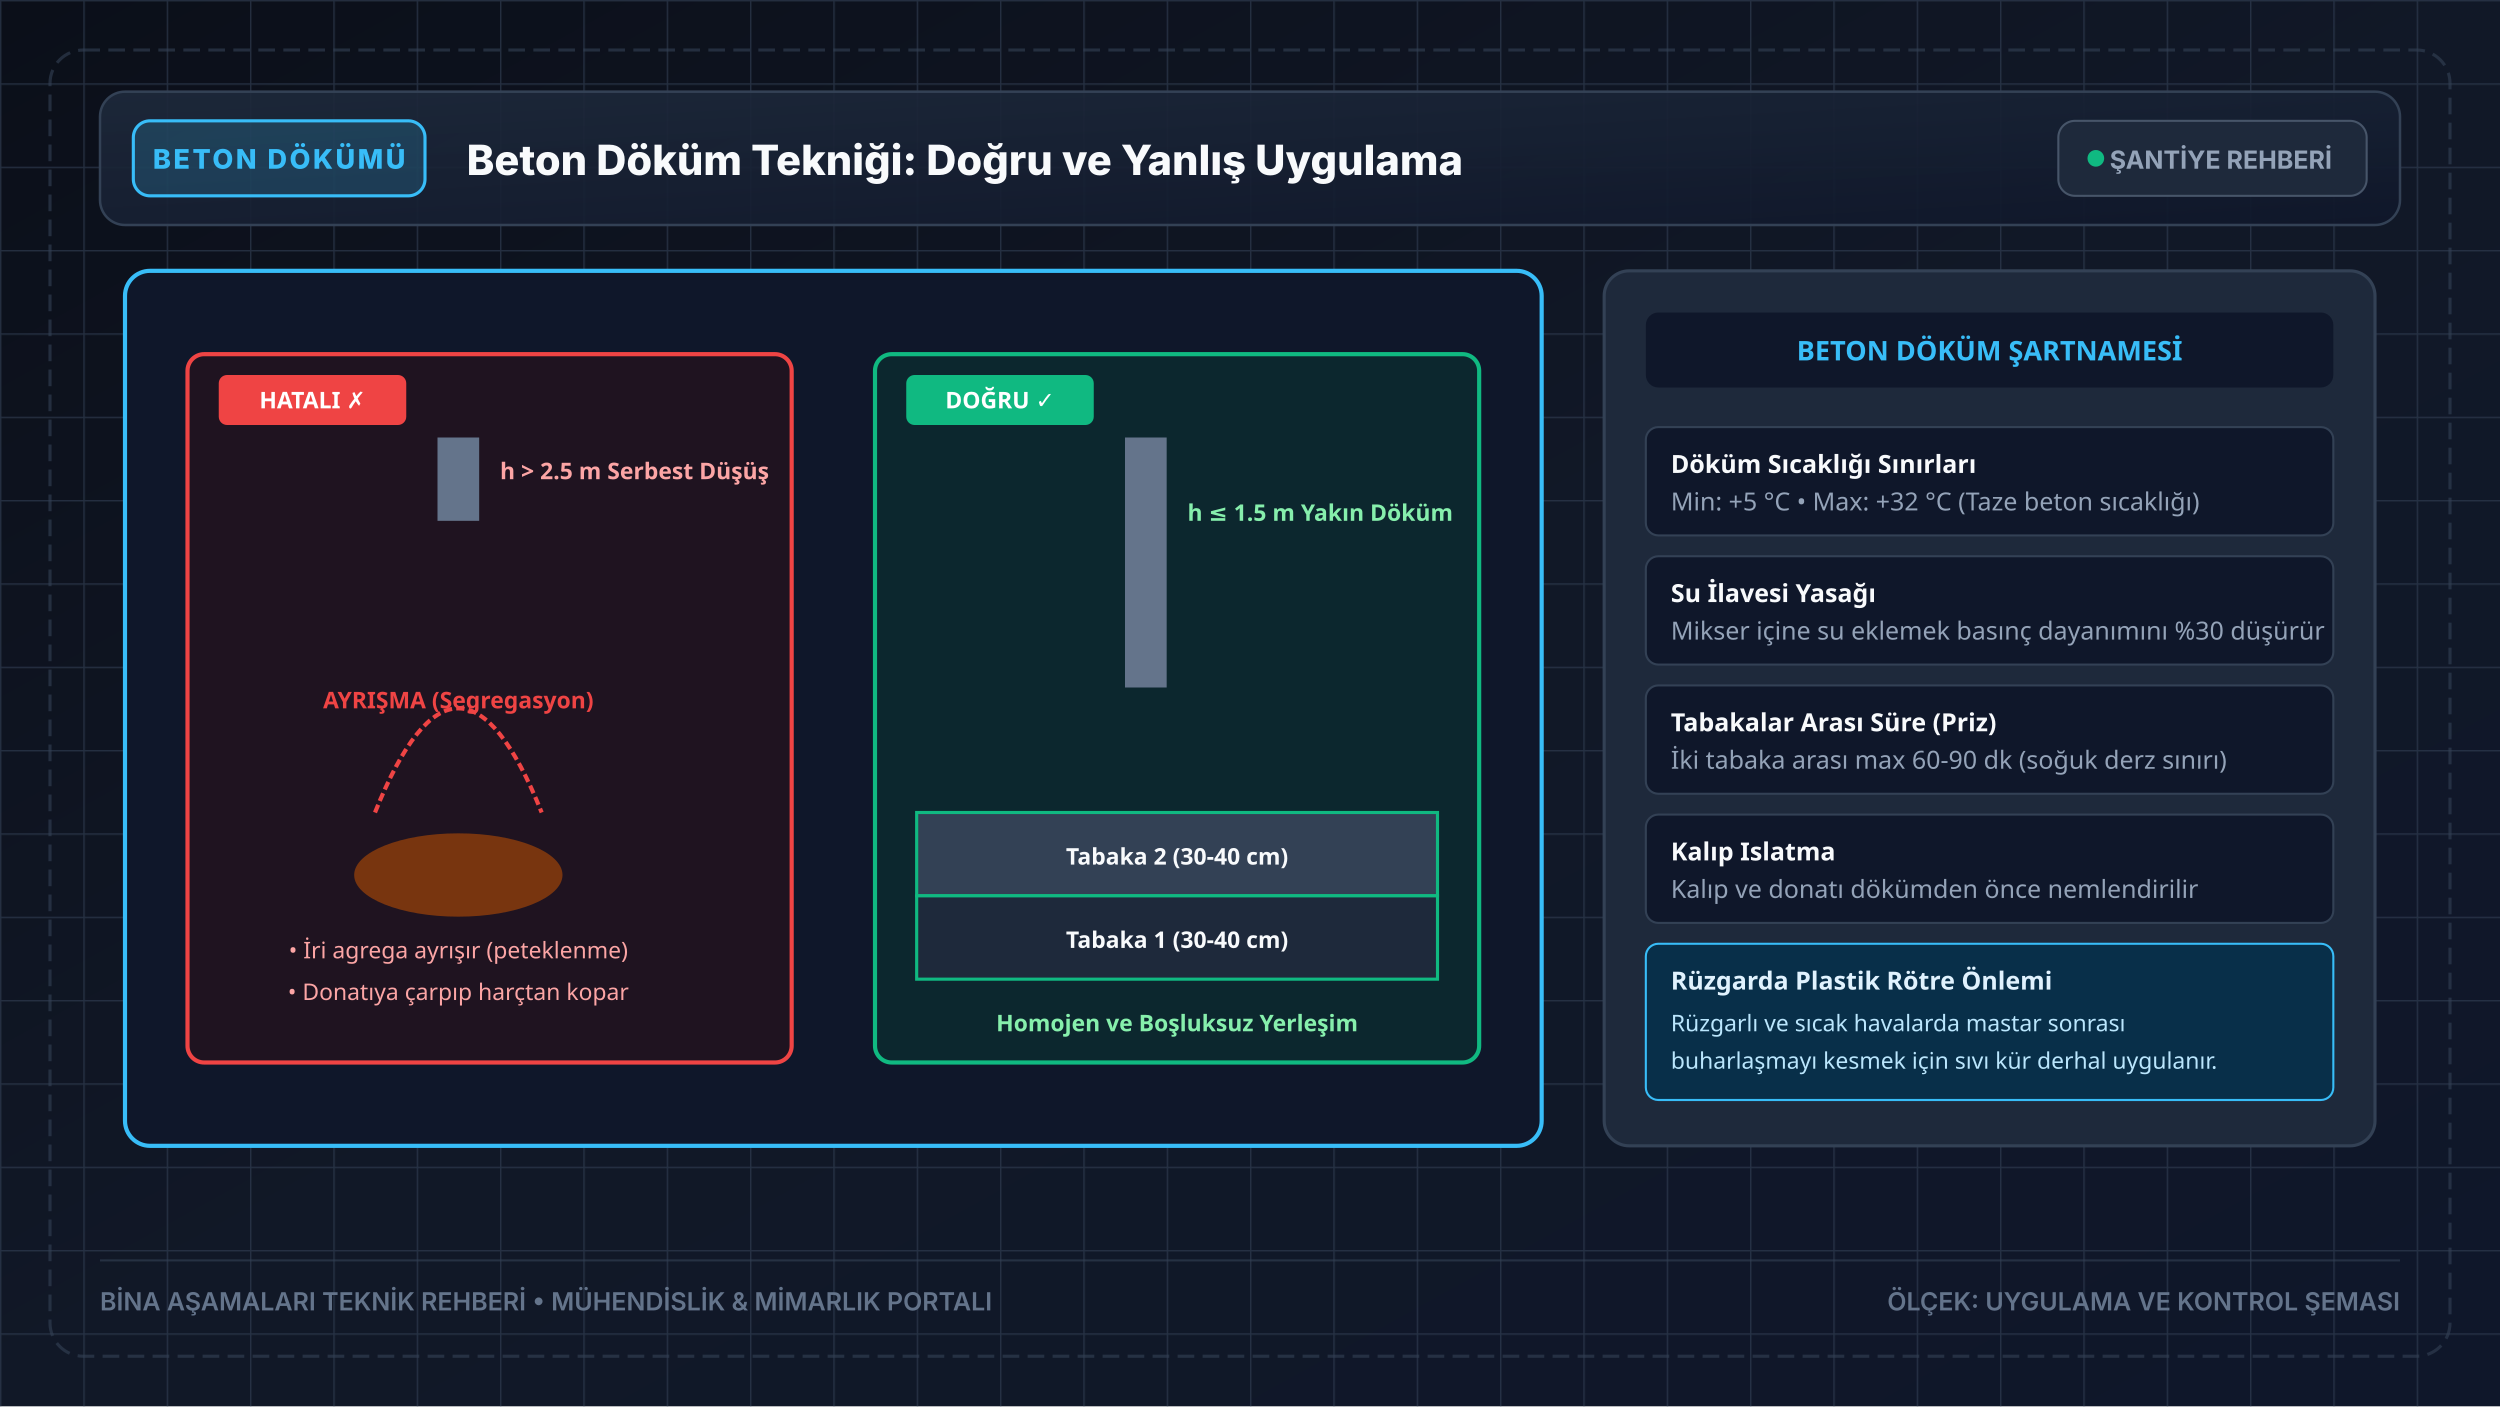
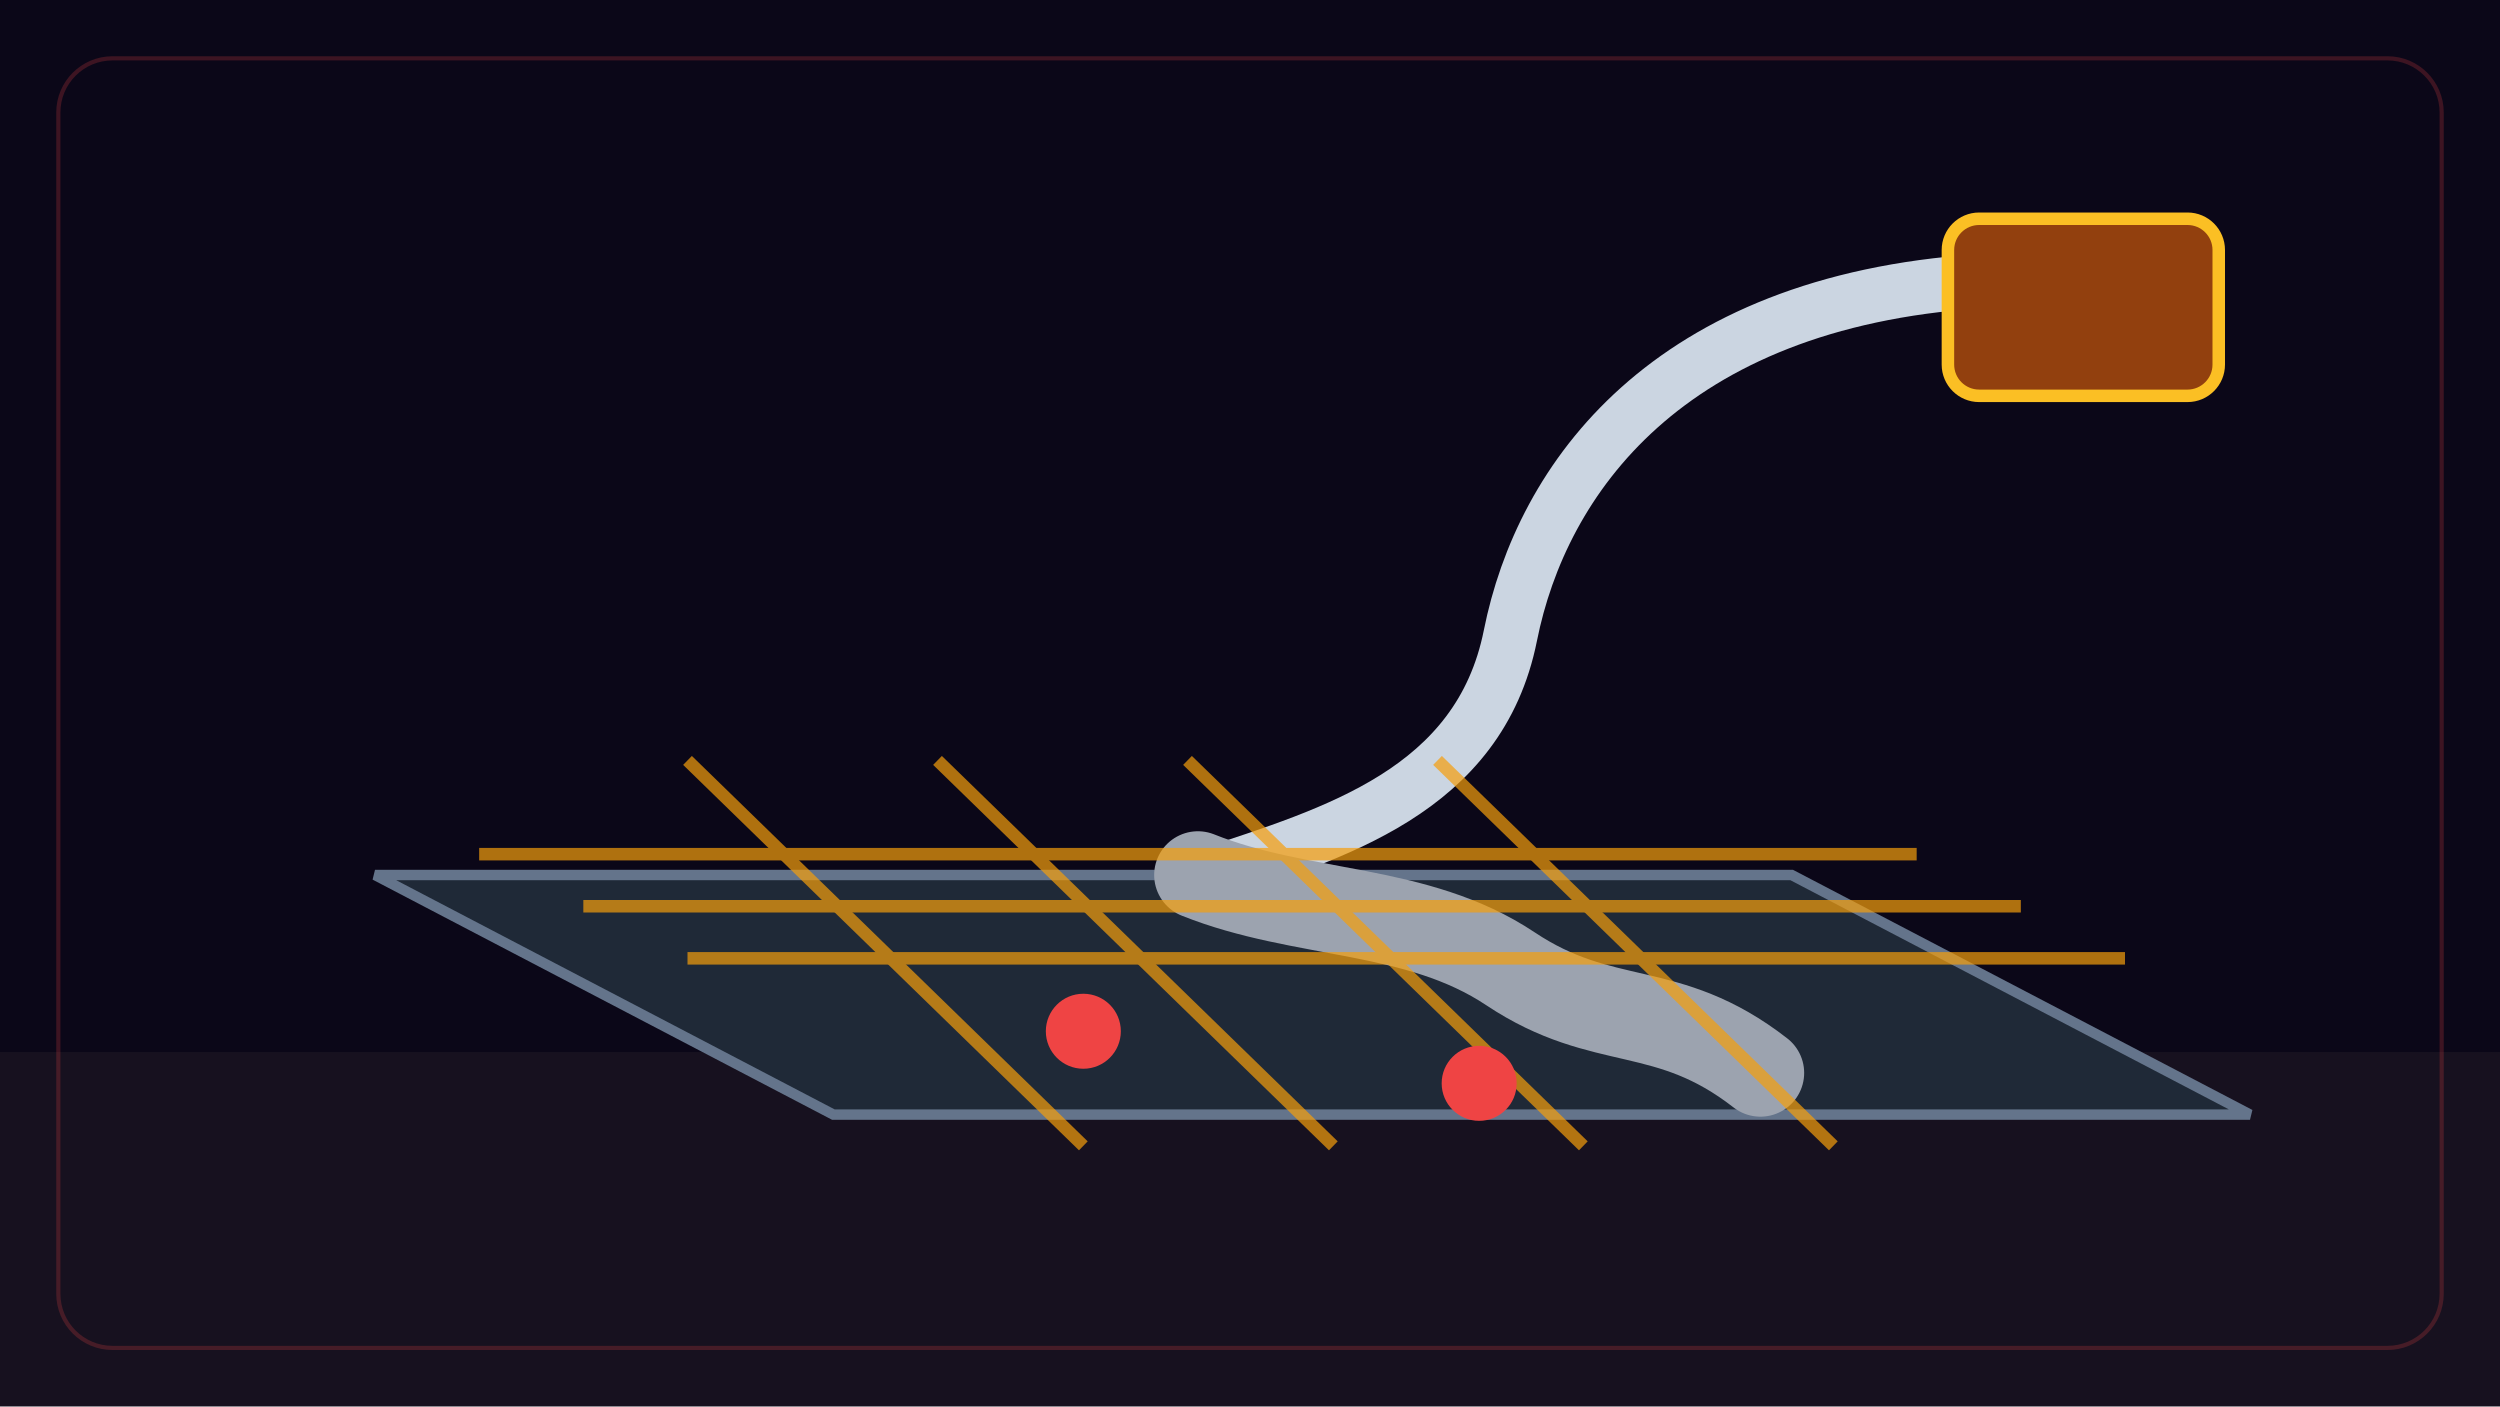
- <svg xmlns="http://www.w3.org/2000/svg" viewBox="0 0 1200 675" width="1200" height="675" fill="none">
-   <defs>
-     <linearGradient id="bgGrad" x1="0%" y1="0%" x2="100%" y2="100%">
-       <stop offset="0%" stop-color="#0b0f19" />
-       <stop offset="50%" stop-color="#111827" />
-       <stop offset="100%" stop-color="#0f172a" />
-     </linearGradient>
-     <linearGradient id="panelGrad" x1="0%" y1="0%" x2="100%" y2="100%">
-       <stop offset="0%" stop-color="#1e293b" stop-opacity="0.9" />
-       <stop offset="100%" stop-color="#0f172a" stop-opacity="0.95" />
-     </linearGradient>
-     <pattern id="blueprintGrid" width="40" height="40" patternUnits="userSpaceOnUse">
-       <path d="M 40 0 L 0 0 0 40" fill="none" stroke="#334155" stroke-width="0.75" stroke-opacity="0.3" />
-       <path d="M 200 0 L 0 0 0 200" fill="none" stroke="#334155" stroke-width="1.5" stroke-opacity="0.5" />
-     </pattern>
-   </defs>
-   <rect width="1200" height="675" fill="url(#bgGrad)" />
-   <rect width="1200" height="675" fill="url(#blueprintGrid)" />
-   <rect x="24" y="24" width="1152" height="627" rx="16" fill="none" stroke="#334155" stroke-width="1.5" stroke-dasharray="8 4" opacity="0.6" />
-   <g transform="translate(48, 44)">
-     <rect x="0" y="0" width="1104" height="64" rx="12" fill="url(#panelGrad)" stroke="#334155" stroke-width="1.2" />
-     <rect x="16" y="14" width="140" height="36" rx="8" fill="#38bdf8" fill-opacity="0.18" stroke="#38bdf8" stroke-width="1.5" />
-     <text x="86" y="37" fill="#38bdf8" font-family="system-ui, -apple-system, sans-serif" font-size="13" font-weight="800" text-anchor="middle" letter-spacing="1.2">BETON DÖKÜMÜ</text>
-     <text x="176" y="40" fill="#f8fafc" font-family="system-ui, -apple-system, sans-serif" font-size="20" font-weight="800">Beton Döküm Tekniği: Doğru ve Yanlış Uygulama</text>
-     <rect x="940" y="14" width="148" height="36" rx="8" fill="#1e293b" stroke="#475569" stroke-width="1" />
-     <circle cx="958" cy="32" r="4" fill="#10b981" />
-     <text x="1018" y="37" fill="#94a3b8" font-family="system-ui, -apple-system, sans-serif" font-size="12" font-weight="700" text-anchor="middle">ŞANTİYE REHBERİ</text>
-   </g>
-   <g transform="translate(60, 130)">
-     <rect x="0" y="0" width="680" height="420" rx="12" fill="#0f172a" stroke="#38bdf8" stroke-width="2" />
-     <g transform="translate(30, 20)">
-       <rect x="0" y="20" width="290" height="340" rx="8" fill="#450a0a" fill-opacity="0.3" stroke="#ef4444" stroke-width="2" />
-       <rect x="15" y="30" width="90" height="24" rx="4" fill="#ef4444" />
-       <text x="60" y="46" fill="#ffffff" font-family="sans-serif" font-size="11" font-weight="800" text-anchor="middle">HATALI ✗</text>
-       <rect x="120" y="60" width="20" height="40" fill="#64748b" />
-       <text x="150" y="80" fill="#fca5a5" font-family="sans-serif" font-size="11" font-weight="700">h &gt; 2.5 m Serbest Düşüş</text>
-       <path d="M 90 240 Q 130 140 170 240" fill="none" stroke="#ef4444" stroke-width="2" stroke-dasharray="4 2" />
-       <text x="130" y="190" fill="#ef4444" font-family="sans-serif" font-size="11" font-weight="800" text-anchor="middle">AYRIŞMA (Segregasyon)</text>
-       <ellipse cx="130" cy="270" rx="50" ry="20" fill="#78350f" />
-       <text x="130" y="310" fill="#fca5a5" font-family="sans-serif" font-size="11" text-anchor="middle">• İri agrega ayrışır (peteklenme)</text>
-       <text x="130" y="330" fill="#fca5a5" font-family="sans-serif" font-size="11" text-anchor="middle">• Donatıya çarpıp harçtan kopar</text>
-       <rect x="330" y="20" width="290" height="340" rx="8" fill="#064e3b" fill-opacity="0.3" stroke="#10b981" stroke-width="2" />
-       <rect x="345" y="30" width="90" height="24" rx="4" fill="#10b981" />
-       <text x="390" y="46" fill="#ffffff" font-family="sans-serif" font-size="11" font-weight="800" text-anchor="middle">DOĞRU ✓</text>
-       <rect x="450" y="60" width="20" height="120" fill="#64748b" />
-       <text x="480" y="100" fill="#86efac" font-family="sans-serif" font-size="11" font-weight="700">h ≤ 1.5 m Yakın Döküm</text>
-       <rect x="350" y="240" width="250" height="40" fill="#334155" stroke="#10b981" stroke-width="1.5" />
-       <text x="475" y="265" fill="#f8fafc" font-family="sans-serif" font-size="11" font-weight="800" text-anchor="middle">Tabaka 2 (30-40 cm)</text>
-       <rect x="350" y="280" width="250" height="40" fill="#1e293b" stroke="#10b981" stroke-width="1.5" />
-       <text x="475" y="305" fill="#f8fafc" font-family="sans-serif" font-size="11" font-weight="800" text-anchor="middle">Tabaka 1 (30-40 cm)</text>
-       <text x="475" y="345" fill="#86efac" font-family="sans-serif" font-size="11" font-weight="700" text-anchor="middle">Homojen ve Boşluksuz Yerleşim</text>
+ <svg xmlns="http://www.w3.org/2000/svg" viewBox="0 0 1200 675">
+   <rect width="1200" height="675" fill="#0b0718" />
+   <rect y="505" width="1200" height="170" fill="#17111f" />
+   <g transform="translate(100 90)">
+     <polygon points="80,330 760,330 980,445 300,445" fill="#1f2937" stroke="#64748b" stroke-width="5" />
+     <path d="M850 45c-150 10-210 95-225 170s-85 95-145 115" stroke="#cbd5e1" stroke-width="26" fill="none" stroke-linecap="round" />
+     <rect x="835" y="15" width="130" height="85" rx="15" fill="#92400e" stroke="#fbbf24" stroke-width="6" />
+     <path d="M475 330c50 20 105 15 150 45s75 15 120 50" stroke="#9ca3af" stroke-width="42" fill="none" stroke-linecap="round" />
+     <g stroke="#f59e0b" stroke-width="6" opacity=".7">
+       <path d="M130 320h690M180 345h690M230 370h690" />
+       <path d="M230 275l190 185M350 275l190 185M470 275l190 185M590 275l190 185" />
    </g>
-     <g transform="translate(710, 0)">
-       <rect x="0" y="0" width="370" height="420" rx="12" fill="#1e293b" stroke="#334155" stroke-width="1.5" />
-       <rect x="20" y="20" width="330" height="36" rx="6" fill="#0f172a" />
-       <text x="185" y="43" fill="#38bdf8" font-family="sans-serif" font-size="13" font-weight="800" text-anchor="middle">BETON DÖKÜM ŞARTNAMESİ</text>
-       <g transform="translate(20, 75)" font-family="sans-serif" font-size="12">
-         <rect x="0" y="0" width="330" height="52" rx="6" fill="#0f172a" stroke="#334155" />
-         <text x="12" y="22" fill="#f8fafc" font-weight="700">Döküm Sıcaklığı Sınırları</text>
-         <text x="12" y="40" fill="#94a3b8">Min: +5 °C • Max: +32 °C (Taze beton sıcaklığı)</text>
-         <rect x="0" y="62" width="330" height="52" rx="6" fill="#0f172a" stroke="#334155" />
-         <text x="12" y="84" fill="#f8fafc" font-weight="700">Su İlavesi Yasağı</text>
-         <text x="12" y="102" fill="#94a3b8">Mikser içine su eklemek basınç dayanımını %30 düşürür</text>
-         <rect x="0" y="124" width="330" height="52" rx="6" fill="#0f172a" stroke="#334155" />
-         <text x="12" y="146" fill="#f8fafc" font-weight="700">Tabakalar Arası Süre (Priz)</text>
-         <text x="12" y="164" fill="#94a3b8">İki tabaka arası max 60-90 dk (soğuk derz sınırı)</text>
-         <rect x="0" y="186" width="330" height="52" rx="6" fill="#0f172a" stroke="#334155" />
-         <text x="12" y="208" fill="#f8fafc" font-weight="700">Kalıp Islatma</text>
-         <text x="12" y="226" fill="#94a3b8">Kalıp ve donatı dökümden önce nemlendirilir</text>
-         <rect x="0" y="248" width="330" height="75" rx="6" fill="#082f49" stroke="#38bdf8" />
-         <text x="12" y="270" fill="#e0f2fe" font-weight="800">Rüzgarda Plastik Rötre Önlemi</text>
-         <text x="12" y="290" fill="#bae6fd" font-size="11">Rüzgarlı ve sıcak havalarda mastar sonrası</text>
-         <text x="12" y="308" fill="#bae6fd" font-size="11">buharlaşmayı kesmek için sıvı kür derhal uygulanır.</text>
-       </g>
+     <g fill="#ef4444">
+       <circle cx="420" cy="405" r="18" />
+       <circle cx="610" cy="430" r="18" />
    </g>
  </g>
-   <g transform="translate(48, 605)">
-     <line x1="0" y1="0" x2="1104" y2="0" stroke="#334155" stroke-width="1" opacity="0.6" />
-     <text x="0" y="24" fill="#64748b" font-family="system-ui, -apple-system, sans-serif" font-size="12" font-weight="600">BİNA AŞAMALARI TEKNİK REHBERİ • MÜHENDİSLİK &amp; MİMARLIK PORTALI</text>
-     <text x="1104" y="24" fill="#64748b" font-family="system-ui, -apple-system, sans-serif" font-size="12" font-weight="600" text-anchor="end">ÖLÇEK: UYGULAMA VE KONTROL ŞEMASI</text>
-   </g>
+   <rect x="28" y="28" width="1144" height="619" rx="26" fill="none" stroke="#ef4444" stroke-opacity=".22" stroke-width="2" />
</svg>
